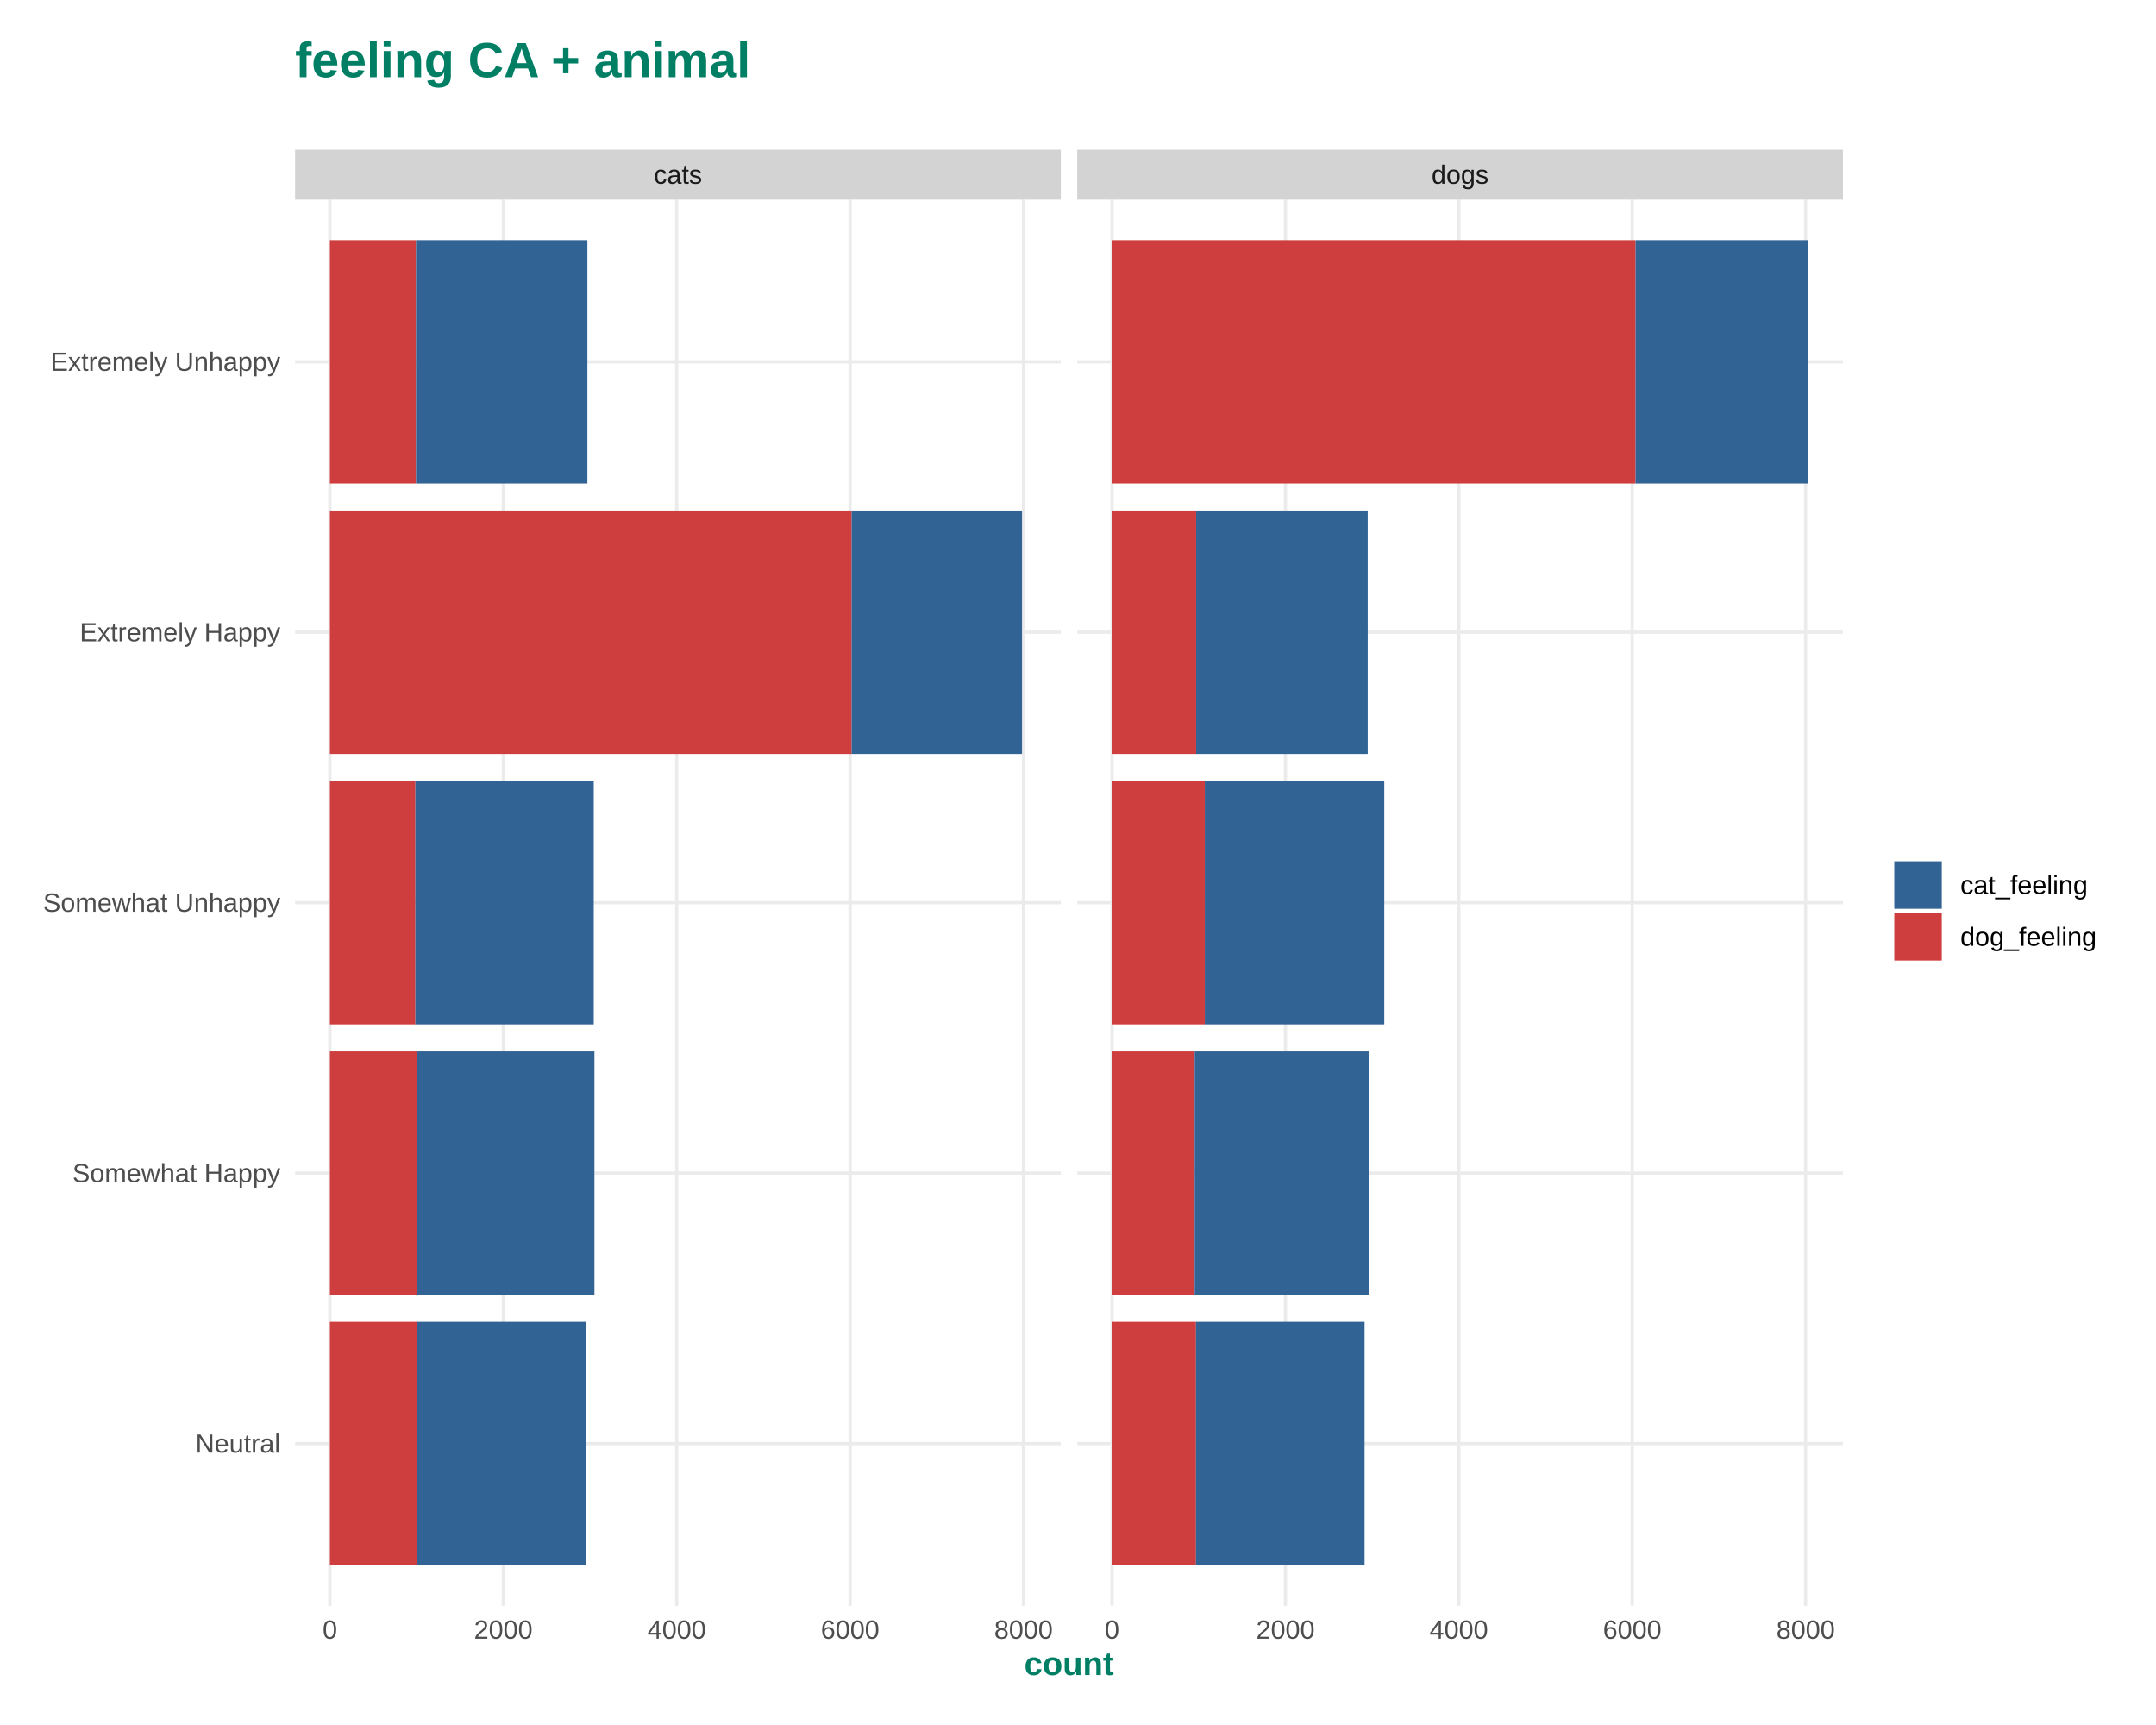
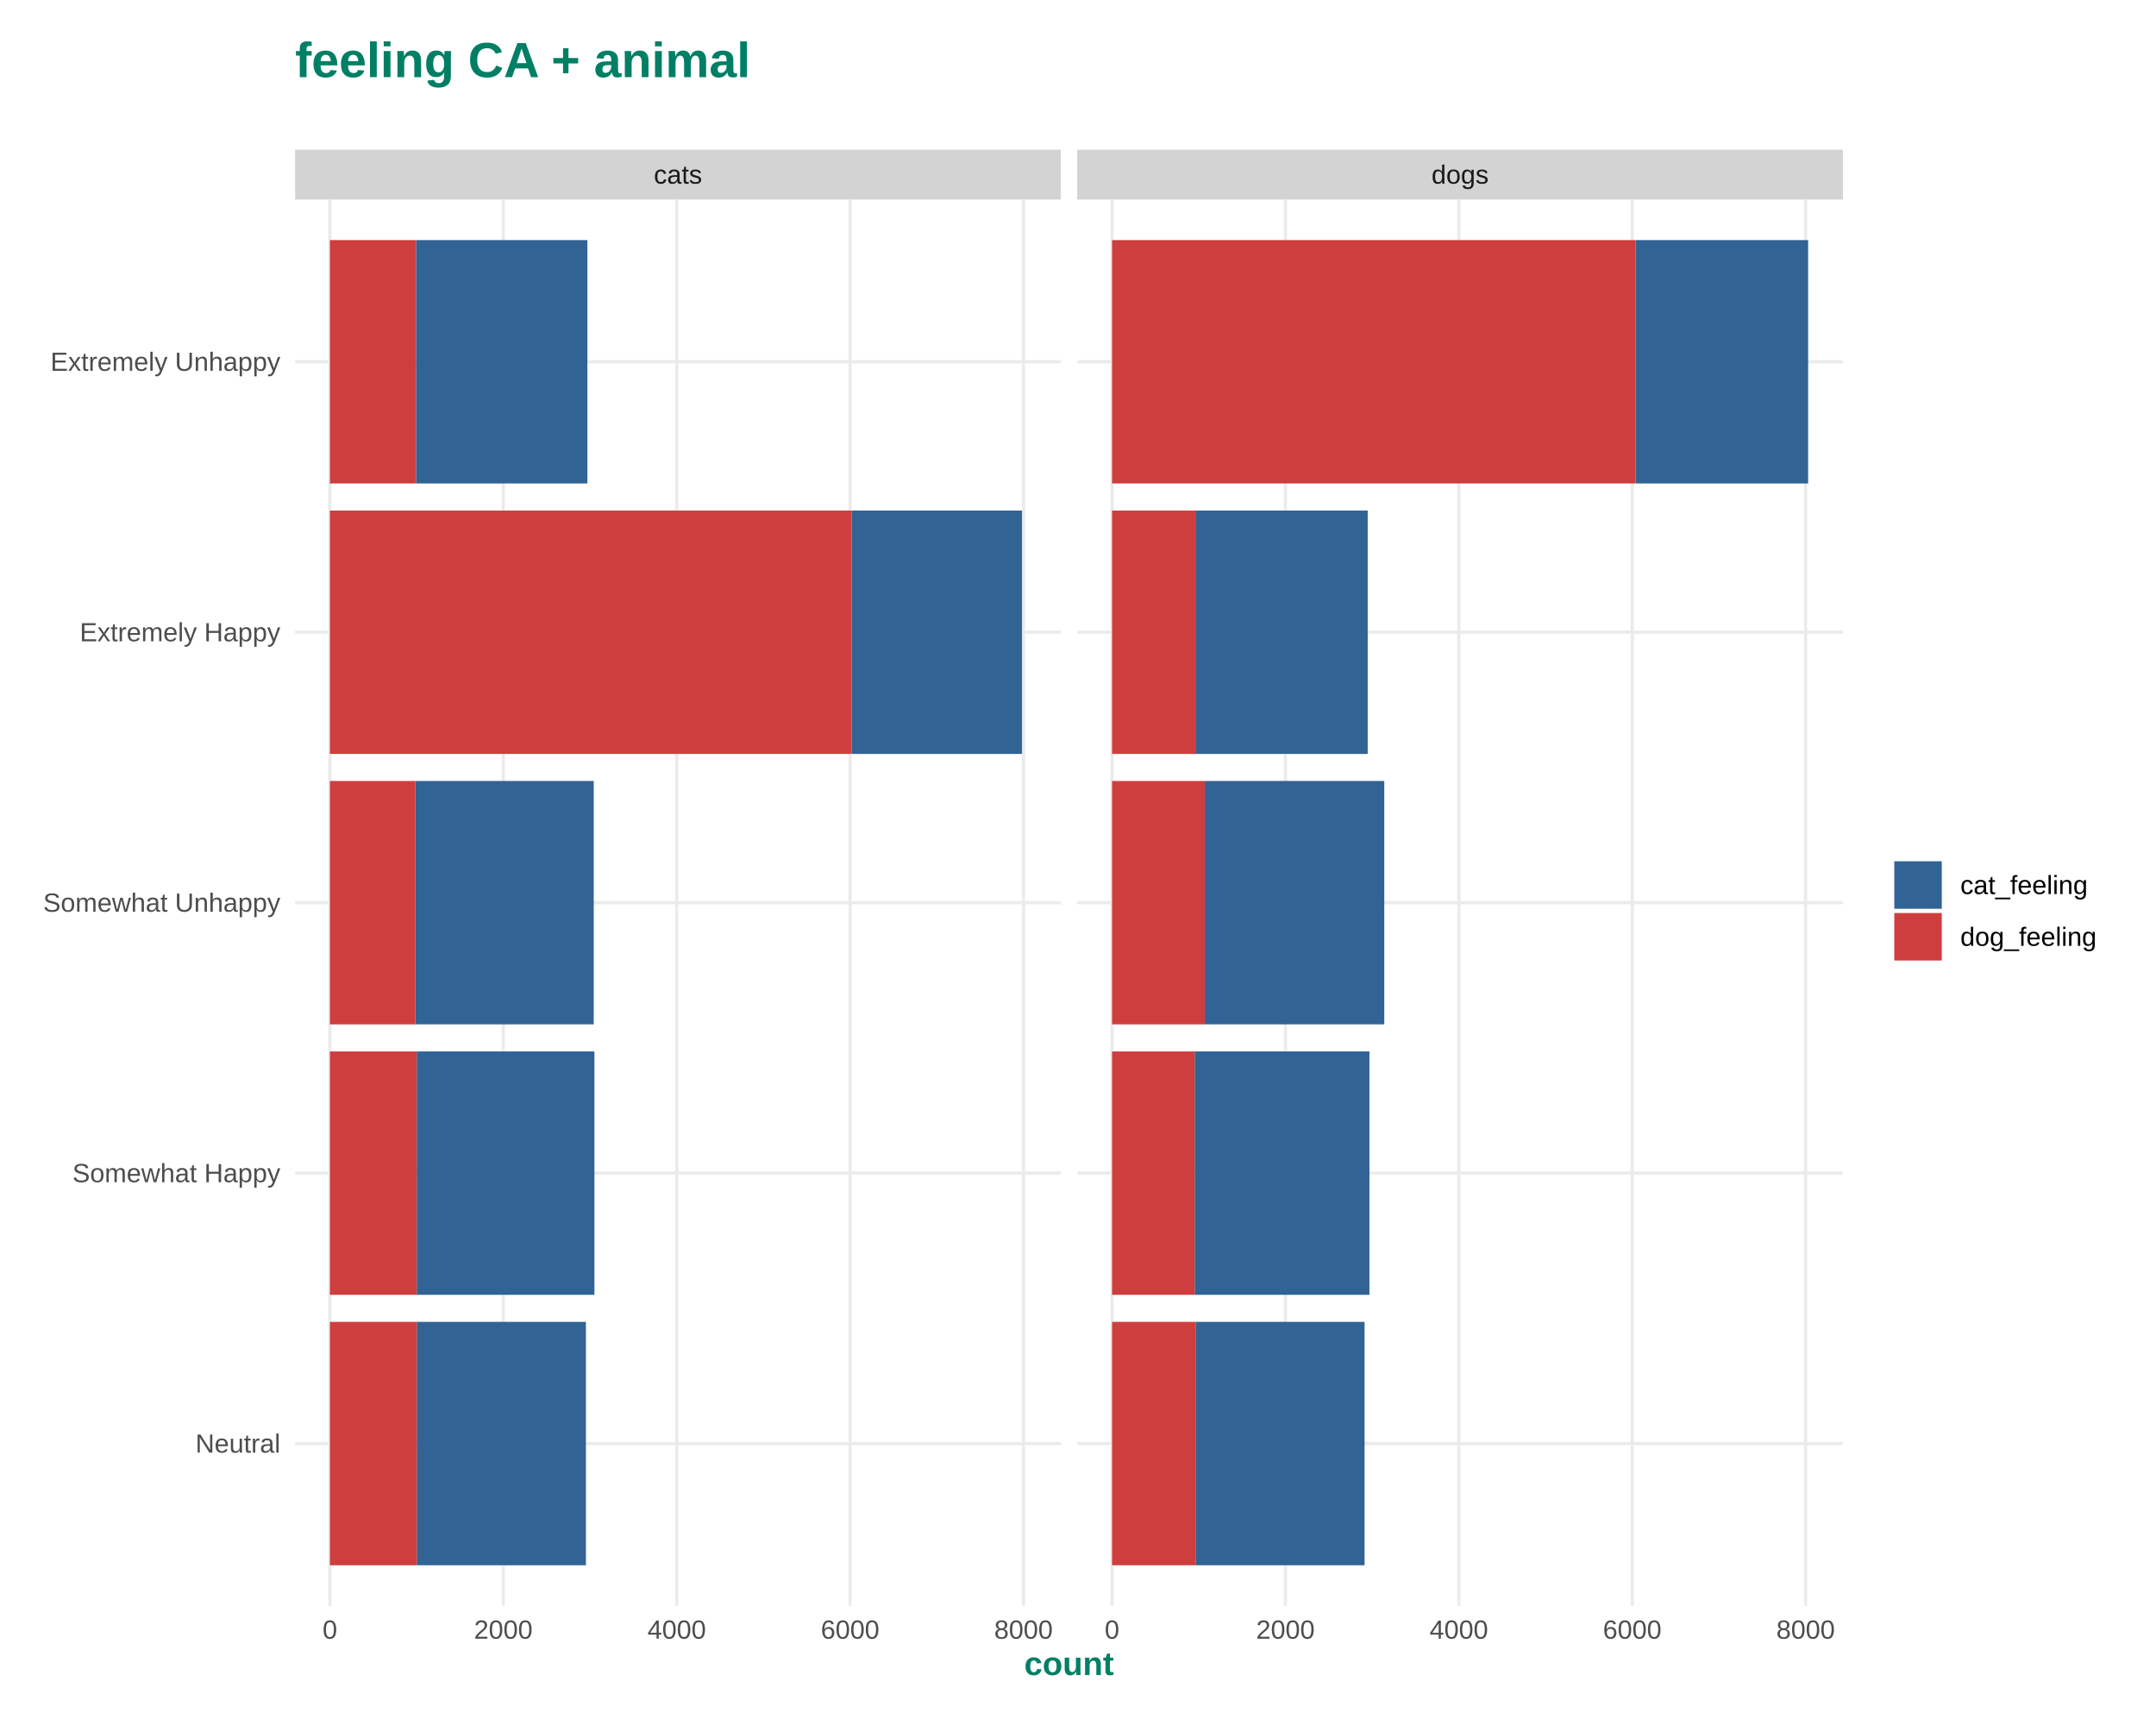
<svg xmlns="http://www.w3.org/2000/svg" viewBox="0 0 720.00 576.00">
  <defs>
    <style type="text/css">
    line, polyline, polygon, path, rect, circle {
      fill: none;
      stroke: #000000;
      stroke-linecap: round;
      stroke-linejoin: round;
      stroke-miterlimit: 10.00;
    }
  </style>
  </defs>
  <rect width="100%" height="100%" style="stroke: none; fill: #FFFFFF;" />
  <defs>
    <clipPath id="cpOTguNTV8MzU0LjI2fDUzNi4yMXw2Ni42Mw==">
      <rect x="98.55" y="66.63" width="255.71" height="469.58" />
    </clipPath>
  </defs>
  <polyline points="98.55,482.03 354.26,482.03 " style="stroke-width: 1.07; stroke: #EBEBEB; stroke-linecap: butt;" clip-path="url(#cpOTguNTV8MzU0LjI2fDUzNi4yMXw2Ni42Mw==)" />
  <polyline points="98.55,391.72 354.26,391.72 " style="stroke-width: 1.07; stroke: #EBEBEB; stroke-linecap: butt;" clip-path="url(#cpOTguNTV8MzU0LjI2fDUzNi4yMXw2Ni42Mw==)" />
  <polyline points="98.55,301.42 354.26,301.42 " style="stroke-width: 1.07; stroke: #EBEBEB; stroke-linecap: butt;" clip-path="url(#cpOTguNTV8MzU0LjI2fDUzNi4yMXw2Ni42Mw==)" />
  <polyline points="98.55,211.11 354.26,211.11 " style="stroke-width: 1.07; stroke: #EBEBEB; stroke-linecap: butt;" clip-path="url(#cpOTguNTV8MzU0LjI2fDUzNi4yMXw2Ni42Mw==)" />
  <polyline points="98.55,120.81 354.26,120.81 " style="stroke-width: 1.07; stroke: #EBEBEB; stroke-linecap: butt;" clip-path="url(#cpOTguNTV8MzU0LjI2fDUzNi4yMXw2Ni42Mw==)" />
  <polyline points="110.17,536.21 110.17,66.63 " style="stroke-width: 1.07; stroke: #EBEBEB; stroke-linecap: butt;" clip-path="url(#cpOTguNTV8MzU0LjI2fDUzNi4yMXw2Ni42Mw==)" />
  <polyline points="168.08,536.21 168.08,66.63 " style="stroke-width: 1.07; stroke: #EBEBEB; stroke-linecap: butt;" clip-path="url(#cpOTguNTV8MzU0LjI2fDUzNi4yMXw2Ni42Mw==)" />
  <polyline points="225.99,536.21 225.99,66.63 " style="stroke-width: 1.07; stroke: #EBEBEB; stroke-linecap: butt;" clip-path="url(#cpOTguNTV8MzU0LjI2fDUzNi4yMXw2Ni42Mw==)" />
  <polyline points="283.89,536.21 283.89,66.63 " style="stroke-width: 1.07; stroke: #EBEBEB; stroke-linecap: butt;" clip-path="url(#cpOTguNTV8MzU0LjI2fDUzNi4yMXw2Ni42Mw==)" />
  <polyline points="341.80,536.21 341.80,66.63 " style="stroke-width: 1.07; stroke: #EBEBEB; stroke-linecap: butt;" clip-path="url(#cpOTguNTV8MzU0LjI2fDUzNi4yMXw2Ni42Mw==)" />
+   <rect x="284.41" y="170.48" width="56.89" height="81.27" style="stroke-width: 1.07; stroke: none; stroke-linecap: square; stroke-linejoin: miter; fill: #316395;" clip-path="url(#cpOTguNTV8MzU0LjI2fDUzNi4yMXw2Ni42Mw==)" />
+   <rect x="110.17" y="170.48" width="174.24" height="81.27" style="stroke-width: 1.07; stroke: none; stroke-linecap: square; stroke-linejoin: miter; fill: #CF3E3E;" clip-path="url(#cpOTguNTV8MzU0LjI2fDUzNi4yMXw2Ni42Mw==)" />
+   <rect x="139.16" y="351.09" width="59.35" height="81.27" style="stroke-width: 1.07; stroke: none; stroke-linecap: square; stroke-linejoin: miter; fill: #316395;" clip-path="url(#cpOTguNTV8MzU0LjI2fDUzNi4yMXw2Ni42Mw==)" />
+   <rect x="110.17" y="351.09" width="28.98" height="81.27" style="stroke-width: 1.07; stroke: none; stroke-linecap: square; stroke-linejoin: miter; fill: #CF3E3E;" clip-path="url(#cpOTguNTV8MzU0LjI2fDUzNi4yMXw2Ni42Mw==)" />
+   <rect x="139.18" y="441.39" width="56.49" height="81.27" style="stroke-width: 1.07; stroke: none; stroke-linecap: square; stroke-linejoin: miter; fill: #316395;" clip-path="url(#cpOTguNTV8MzU0LjI2fDUzNi4yMXw2Ni42Mw==)" />
  <rect x="110.17" y="441.39" width="29.01" height="81.27" style="stroke-width: 1.07; stroke: none; stroke-linecap: square; stroke-linejoin: miter; fill: #CF3E3E;" clip-path="url(#cpOTguNTV8MzU0LjI2fDUzNi4yMXw2Ni42Mw==)" />
-   <rect x="139.18" y="441.39" width="56.49" height="81.27" style="stroke-width: 1.07; stroke: none; stroke-linecap: square; stroke-linejoin: miter; fill: #316395;" clip-path="url(#cpOTguNTV8MzU0LjI2fDUzNi4yMXw2Ni42Mw==)" />
-   <rect x="110.17" y="351.09" width="28.98" height="81.27" style="stroke-width: 1.07; stroke: none; stroke-linecap: square; stroke-linejoin: miter; fill: #CF3E3E;" clip-path="url(#cpOTguNTV8MzU0LjI2fDUzNi4yMXw2Ni42Mw==)" />
-   <rect x="139.16" y="351.09" width="59.35" height="81.27" style="stroke-width: 1.07; stroke: none; stroke-linecap: square; stroke-linejoin: miter; fill: #316395;" clip-path="url(#cpOTguNTV8MzU0LjI2fDUzNi4yMXw2Ni42Mw==)" />
+   <rect x="138.72" y="260.78" width="59.56" height="81.27" style="stroke-width: 1.07; stroke: none; stroke-linecap: square; stroke-linejoin: miter; fill: #316395;" clip-path="url(#cpOTguNTV8MzU0LjI2fDUzNi4yMXw2Ni42Mw==)" />
  <rect x="110.17" y="260.78" width="28.55" height="81.27" style="stroke-width: 1.07; stroke: none; stroke-linecap: square; stroke-linejoin: miter; fill: #CF3E3E;" clip-path="url(#cpOTguNTV8MzU0LjI2fDUzNi4yMXw2Ni42Mw==)" />
-   <rect x="138.72" y="260.78" width="59.56" height="81.27" style="stroke-width: 1.07; stroke: none; stroke-linecap: square; stroke-linejoin: miter; fill: #316395;" clip-path="url(#cpOTguNTV8MzU0LjI2fDUzNi4yMXw2Ni42Mw==)" />
-   <rect x="110.17" y="170.48" width="174.24" height="81.27" style="stroke-width: 1.07; stroke: none; stroke-linecap: square; stroke-linejoin: miter; fill: #CF3E3E;" clip-path="url(#cpOTguNTV8MzU0LjI2fDUzNi4yMXw2Ni42Mw==)" />
-   <rect x="284.41" y="170.48" width="56.89" height="81.27" style="stroke-width: 1.07; stroke: none; stroke-linecap: square; stroke-linejoin: miter; fill: #316395;" clip-path="url(#cpOTguNTV8MzU0LjI2fDUzNi4yMXw2Ni42Mw==)" />
+   <rect x="138.92" y="80.17" width="57.24" height="81.27" style="stroke-width: 1.07; stroke: none; stroke-linecap: square; stroke-linejoin: miter; fill: #316395;" clip-path="url(#cpOTguNTV8MzU0LjI2fDUzNi4yMXw2Ni42Mw==)" />
  <rect x="110.17" y="80.17" width="28.75" height="81.27" style="stroke-width: 1.07; stroke: none; stroke-linecap: square; stroke-linejoin: miter; fill: #CF3E3E;" clip-path="url(#cpOTguNTV8MzU0LjI2fDUzNi4yMXw2Ni42Mw==)" />
-   <rect x="138.92" y="80.17" width="57.24" height="81.27" style="stroke-width: 1.07; stroke: none; stroke-linecap: square; stroke-linejoin: miter; fill: #316395;" clip-path="url(#cpOTguNTV8MzU0LjI2fDUzNi4yMXw2Ni42Mw==)" />
  <defs>
    <clipPath id="cpMC4wMHw3MjAuMDB8NTc2LjAwfDAuMDA=">
      <rect x="0.00" y="0.00" width="720.00" height="576.00" />
    </clipPath>
  </defs>
  <defs>
    <clipPath id="cpMzU5Ljc0fDYxNS40NXw1MzYuMjF8NjYuNjM=">
      <rect x="359.74" y="66.63" width="255.71" height="469.58" />
    </clipPath>
  </defs>
  <polyline points="359.74,482.03 615.45,482.03 " style="stroke-width: 1.07; stroke: #EBEBEB; stroke-linecap: butt;" clip-path="url(#cpMzU5Ljc0fDYxNS40NXw1MzYuMjF8NjYuNjM=)" />
  <polyline points="359.74,391.72 615.45,391.72 " style="stroke-width: 1.07; stroke: #EBEBEB; stroke-linecap: butt;" clip-path="url(#cpMzU5Ljc0fDYxNS40NXw1MzYuMjF8NjYuNjM=)" />
  <polyline points="359.74,301.42 615.45,301.42 " style="stroke-width: 1.07; stroke: #EBEBEB; stroke-linecap: butt;" clip-path="url(#cpMzU5Ljc0fDYxNS40NXw1MzYuMjF8NjYuNjM=)" />
  <polyline points="359.74,211.11 615.45,211.11 " style="stroke-width: 1.07; stroke: #EBEBEB; stroke-linecap: butt;" clip-path="url(#cpMzU5Ljc0fDYxNS40NXw1MzYuMjF8NjYuNjM=)" />
  <polyline points="359.74,120.81 615.45,120.81 " style="stroke-width: 1.07; stroke: #EBEBEB; stroke-linecap: butt;" clip-path="url(#cpMzU5Ljc0fDYxNS40NXw1MzYuMjF8NjYuNjM=)" />
  <polyline points="371.37,536.21 371.37,66.63 " style="stroke-width: 1.07; stroke: #EBEBEB; stroke-linecap: butt;" clip-path="url(#cpMzU5Ljc0fDYxNS40NXw1MzYuMjF8NjYuNjM=)" />
  <polyline points="429.27,536.21 429.27,66.63 " style="stroke-width: 1.07; stroke: #EBEBEB; stroke-linecap: butt;" clip-path="url(#cpMzU5Ljc0fDYxNS40NXw1MzYuMjF8NjYuNjM=)" />
  <polyline points="487.18,536.21 487.18,66.63 " style="stroke-width: 1.07; stroke: #EBEBEB; stroke-linecap: butt;" clip-path="url(#cpMzU5Ljc0fDYxNS40NXw1MzYuMjF8NjYuNjM=)" />
  <polyline points="545.08,536.21 545.08,66.63 " style="stroke-width: 1.07; stroke: #EBEBEB; stroke-linecap: butt;" clip-path="url(#cpMzU5Ljc0fDYxNS40NXw1MzYuMjF8NjYuNjM=)" />
  <polyline points="602.99,536.21 602.99,66.63 " style="stroke-width: 1.07; stroke: #EBEBEB; stroke-linecap: butt;" clip-path="url(#cpMzU5Ljc0fDYxNS40NXw1MzYuMjF8NjYuNjM=)" />
+   <rect x="399.45" y="170.48" width="57.30" height="81.27" style="stroke-width: 1.07; stroke: none; stroke-linecap: square; stroke-linejoin: miter; fill: #316395;" clip-path="url(#cpMzU5Ljc0fDYxNS40NXw1MzYuMjF8NjYuNjM=)" />
+   <rect x="371.37" y="170.48" width="28.08" height="81.27" style="stroke-width: 1.07; stroke: none; stroke-linecap: square; stroke-linejoin: miter; fill: #CF3E3E;" clip-path="url(#cpMzU5Ljc0fDYxNS40NXw1MzYuMjF8NjYuNjM=)" />
+   <rect x="398.96" y="351.09" width="58.37" height="81.27" style="stroke-width: 1.07; stroke: none; stroke-linecap: square; stroke-linejoin: miter; fill: #316395;" clip-path="url(#cpMzU5Ljc0fDYxNS40NXw1MzYuMjF8NjYuNjM=)" />
+   <rect x="371.37" y="351.09" width="27.59" height="81.27" style="stroke-width: 1.07; stroke: none; stroke-linecap: square; stroke-linejoin: miter; fill: #CF3E3E;" clip-path="url(#cpMzU5Ljc0fDYxNS40NXw1MzYuMjF8NjYuNjM=)" />
+   <rect x="399.39" y="441.39" width="56.31" height="81.27" style="stroke-width: 1.07; stroke: none; stroke-linecap: square; stroke-linejoin: miter; fill: #316395;" clip-path="url(#cpMzU5Ljc0fDYxNS40NXw1MzYuMjF8NjYuNjM=)" />
  <rect x="371.37" y="441.39" width="28.03" height="81.27" style="stroke-width: 1.07; stroke: none; stroke-linecap: square; stroke-linejoin: miter; fill: #CF3E3E;" clip-path="url(#cpMzU5Ljc0fDYxNS40NXw1MzYuMjF8NjYuNjM=)" />
-   <rect x="399.39" y="441.39" width="56.31" height="81.27" style="stroke-width: 1.07; stroke: none; stroke-linecap: square; stroke-linejoin: miter; fill: #316395;" clip-path="url(#cpMzU5Ljc0fDYxNS40NXw1MzYuMjF8NjYuNjM=)" />
-   <rect x="371.37" y="351.09" width="27.59" height="81.27" style="stroke-width: 1.07; stroke: none; stroke-linecap: square; stroke-linejoin: miter; fill: #CF3E3E;" clip-path="url(#cpMzU5Ljc0fDYxNS40NXw1MzYuMjF8NjYuNjM=)" />
-   <rect x="398.96" y="351.09" width="58.37" height="81.27" style="stroke-width: 1.07; stroke: none; stroke-linecap: square; stroke-linejoin: miter; fill: #316395;" clip-path="url(#cpMzU5Ljc0fDYxNS40NXw1MzYuMjF8NjYuNjM=)" />
+   <rect x="402.35" y="260.78" width="59.93" height="81.27" style="stroke-width: 1.07; stroke: none; stroke-linecap: square; stroke-linejoin: miter; fill: #316395;" clip-path="url(#cpMzU5Ljc0fDYxNS40NXw1MzYuMjF8NjYuNjM=)" />
  <rect x="371.37" y="260.78" width="30.98" height="81.27" style="stroke-width: 1.07; stroke: none; stroke-linecap: square; stroke-linejoin: miter; fill: #CF3E3E;" clip-path="url(#cpMzU5Ljc0fDYxNS40NXw1MzYuMjF8NjYuNjM=)" />
-   <rect x="402.35" y="260.78" width="59.93" height="81.27" style="stroke-width: 1.07; stroke: none; stroke-linecap: square; stroke-linejoin: miter; fill: #316395;" clip-path="url(#cpMzU5Ljc0fDYxNS40NXw1MzYuMjF8NjYuNjM=)" />
-   <rect x="371.37" y="170.48" width="28.08" height="81.27" style="stroke-width: 1.07; stroke: none; stroke-linecap: square; stroke-linejoin: miter; fill: #CF3E3E;" clip-path="url(#cpMzU5Ljc0fDYxNS40NXw1MzYuMjF8NjYuNjM=)" />
-   <rect x="399.45" y="170.48" width="57.30" height="81.27" style="stroke-width: 1.07; stroke: none; stroke-linecap: square; stroke-linejoin: miter; fill: #316395;" clip-path="url(#cpMzU5Ljc0fDYxNS40NXw1MzYuMjF8NjYuNjM=)" />
+   <rect x="546.21" y="80.17" width="57.62" height="81.27" style="stroke-width: 1.07; stroke: none; stroke-linecap: square; stroke-linejoin: miter; fill: #316395;" clip-path="url(#cpMzU5Ljc0fDYxNS40NXw1MzYuMjF8NjYuNjM=)" />
  <rect x="371.37" y="80.17" width="174.85" height="81.27" style="stroke-width: 1.07; stroke: none; stroke-linecap: square; stroke-linejoin: miter; fill: #CF3E3E;" clip-path="url(#cpMzU5Ljc0fDYxNS40NXw1MzYuMjF8NjYuNjM=)" />
-   <rect x="546.21" y="80.17" width="57.62" height="81.27" style="stroke-width: 1.07; stroke: none; stroke-linecap: square; stroke-linejoin: miter; fill: #316395;" clip-path="url(#cpMzU5Ljc0fDYxNS40NXw1MzYuMjF8NjYuNjM=)" />
  <defs>
    <clipPath id="cpMC4wMHw3MjAuMDB8NTc2LjAwfDAuMDA=">
      <rect x="0.00" y="0.00" width="720.00" height="576.00" />
    </clipPath>
  </defs>
  <defs>
    <clipPath id="cpOTguNTV8MzU0LjI2fDY2LjYzfDQ5Ljk4">
      <rect x="98.55" y="49.98" width="255.71" height="16.64" />
    </clipPath>
  </defs>
  <rect x="98.55" y="49.98" width="255.71" height="16.64" style="stroke-width: 1.07; stroke: none; fill: #D3D3D3;" clip-path="url(#cpOTguNTV8MzU0LjI2fDY2LjYzfDQ5Ljk4)" />
  <g clip-path="url(#cpOTguNTV8MzU0LjI2fDY2LjYzfDQ5Ljk4)">
    <text x="218.34" y="61.33" style="font-size: 8.80px; fill: #1A1A1A; font-family: Liberation Sans;" textLength="16.14px" lengthAdjust="spacingAndGlyphs">cats</text>
  </g>
  <defs>
    <clipPath id="cpMC4wMHw3MjAuMDB8NTc2LjAwfDAuMDA=">
      <rect x="0.00" y="0.00" width="720.00" height="576.00" />
    </clipPath>
  </defs>
  <defs>
    <clipPath id="cpMzU5Ljc0fDYxNS40NXw2Ni42M3w0OS45OA==">
      <rect x="359.74" y="49.98" width="255.71" height="16.64" />
    </clipPath>
  </defs>
  <rect x="359.74" y="49.98" width="255.71" height="16.64" style="stroke-width: 1.07; stroke: none; fill: #D3D3D3;" clip-path="url(#cpMzU5Ljc0fDYxNS40NXw2Ni42M3w0OS45OA==)" />
  <g clip-path="url(#cpMzU5Ljc0fDYxNS40NXw2Ni42M3w0OS45OA==)">
    <text x="478.06" y="61.33" style="font-size: 8.80px; fill: #1A1A1A; font-family: Liberation Sans;" textLength="19.08px" lengthAdjust="spacingAndGlyphs">dogs</text>
  </g>
  <defs>
    <clipPath id="cpMC4wMHw3MjAuMDB8NTc2LjAwfDAuMDA=">
      <rect x="0.00" y="0.00" width="720.00" height="576.00" />
    </clipPath>
  </defs>
  <g clip-path="url(#cpMC4wMHw3MjAuMDB8NTc2LjAwfDAuMDA=)">
    <text x="107.73" y="547.19" style="font-size: 8.80px; fill: #4D4D4D; font-family: Liberation Sans;" textLength="4.89px" lengthAdjust="spacingAndGlyphs">0</text>
  </g>
  <g clip-path="url(#cpMC4wMHw3MjAuMDB8NTc2LjAwfDAuMDA=)">
    <text x="158.30" y="547.19" style="font-size: 8.80px; fill: #4D4D4D; font-family: Liberation Sans;" textLength="19.56px" lengthAdjust="spacingAndGlyphs">2000</text>
  </g>
  <g clip-path="url(#cpMC4wMHw3MjAuMDB8NTc2LjAwfDAuMDA=)">
    <text x="216.21" y="547.19" style="font-size: 8.80px; fill: #4D4D4D; font-family: Liberation Sans;" textLength="19.56px" lengthAdjust="spacingAndGlyphs">4000</text>
  </g>
  <g clip-path="url(#cpMC4wMHw3MjAuMDB8NTc2LjAwfDAuMDA=)">
    <text x="274.11" y="547.19" style="font-size: 8.80px; fill: #4D4D4D; font-family: Liberation Sans;" textLength="19.56px" lengthAdjust="spacingAndGlyphs">6000</text>
  </g>
  <g clip-path="url(#cpMC4wMHw3MjAuMDB8NTc2LjAwfDAuMDA=)">
    <text x="332.02" y="547.19" style="font-size: 8.80px; fill: #4D4D4D; font-family: Liberation Sans;" textLength="19.56px" lengthAdjust="spacingAndGlyphs">8000</text>
  </g>
  <g clip-path="url(#cpMC4wMHw3MjAuMDB8NTc2LjAwfDAuMDA=)">
    <text x="368.92" y="547.19" style="font-size: 8.80px; fill: #4D4D4D; font-family: Liberation Sans;" textLength="4.89px" lengthAdjust="spacingAndGlyphs">0</text>
  </g>
  <g clip-path="url(#cpMC4wMHw3MjAuMDB8NTc2LjAwfDAuMDA=)">
    <text x="419.49" y="547.19" style="font-size: 8.80px; fill: #4D4D4D; font-family: Liberation Sans;" textLength="19.56px" lengthAdjust="spacingAndGlyphs">2000</text>
  </g>
  <g clip-path="url(#cpMC4wMHw3MjAuMDB8NTc2LjAwfDAuMDA=)">
    <text x="477.40" y="547.19" style="font-size: 8.80px; fill: #4D4D4D; font-family: Liberation Sans;" textLength="19.56px" lengthAdjust="spacingAndGlyphs">4000</text>
  </g>
  <g clip-path="url(#cpMC4wMHw3MjAuMDB8NTc2LjAwfDAuMDA=)">
    <text x="535.30" y="547.19" style="font-size: 8.80px; fill: #4D4D4D; font-family: Liberation Sans;" textLength="19.56px" lengthAdjust="spacingAndGlyphs">6000</text>
  </g>
  <g clip-path="url(#cpMC4wMHw3MjAuMDB8NTc2LjAwfDAuMDA=)">
    <text x="593.21" y="547.19" style="font-size: 8.80px; fill: #4D4D4D; font-family: Liberation Sans;" textLength="19.56px" lengthAdjust="spacingAndGlyphs">8000</text>
  </g>
  <g clip-path="url(#cpMC4wMHw3MjAuMDB8NTc2LjAwfDAuMDA=)">
    <text x="65.27" y="485.05" style="font-size: 8.80px; fill: #4D4D4D; font-family: Liberation Sans;" textLength="28.34px" lengthAdjust="spacingAndGlyphs">Neutral</text>
  </g>
  <g clip-path="url(#cpMC4wMHw3MjAuMDB8NTc2LjAwfDAuMDA=)">
    <text x="24.18" y="394.75" style="font-size: 8.80px; fill: #4D4D4D; font-family: Liberation Sans;" textLength="69.44px" lengthAdjust="spacingAndGlyphs">Somewhat Happy</text>
  </g>
  <g clip-path="url(#cpMC4wMHw3MjAuMDB8NTc2LjAwfDAuMDA=)">
    <text x="14.40" y="304.44" style="font-size: 8.80px; fill: #4D4D4D; font-family: Liberation Sans;" textLength="79.22px" lengthAdjust="spacingAndGlyphs">Somewhat Unhappy</text>
  </g>
  <g clip-path="url(#cpMC4wMHw3MjAuMDB8NTc2LjAwfDAuMDA=)">
    <text x="26.63" y="214.14" style="font-size: 8.80px; fill: #4D4D4D; font-family: Liberation Sans;" textLength="66.98px" lengthAdjust="spacingAndGlyphs">Extremely Happy</text>
  </g>
  <g clip-path="url(#cpMC4wMHw3MjAuMDB8NTc2LjAwfDAuMDA=)">
    <text x="16.85" y="123.83" style="font-size: 8.80px; fill: #4D4D4D; font-family: Liberation Sans;" textLength="76.77px" lengthAdjust="spacingAndGlyphs">Extremely Unhappy</text>
  </g>
  <g clip-path="url(#cpMC4wMHw3MjAuMDB8NTc2LjAwfDAuMDA=)">
    <text x="342.03" y="559.32" style="font-size: 11.00px; font-weight: bold; fill: #007F65; font-family: Liberation Sans;" textLength="29.94px" lengthAdjust="spacingAndGlyphs">count</text>
  </g>
  <rect x="632.60" y="287.59" width="15.86" height="15.86" style="stroke-width: 1.07; stroke: none; stroke-linecap: square; stroke-linejoin: miter; fill: #316395;" clip-path="url(#cpMC4wMHw3MjAuMDB8NTc2LjAwfDAuMDA=)" />
  <rect x="632.60" y="304.87" width="15.86" height="15.86" style="stroke-width: 1.07; stroke: none; stroke-linecap: square; stroke-linejoin: miter; fill: #CF3E3E;" clip-path="url(#cpMC4wMHw3MjAuMDB8NTc2LjAwfDAuMDA=)" />
  <g clip-path="url(#cpMC4wMHw3MjAuMDB8NTc2LjAwfDAuMDA=)">
    <text x="654.65" y="298.54" style="font-size: 8.80px; font-family: Liberation Sans;" textLength="42.53px" lengthAdjust="spacingAndGlyphs">cat_feeling</text>
  </g>
  <g clip-path="url(#cpMC4wMHw3MjAuMDB8NTc2LjAwfDAuMDA=)">
    <text x="654.65" y="315.82" style="font-size: 8.80px; font-family: Liberation Sans;" textLength="45.47px" lengthAdjust="spacingAndGlyphs">dog_feeling</text>
  </g>
  <g clip-path="url(#cpMC4wMHw3MjAuMDB8NTc2LjAwfDAuMDA=)">
    <text x="98.55" y="25.76" style="font-size: 16.50px; font-weight: bold; fill: #007F65; font-family: Liberation Sans;" textLength="152.02px" lengthAdjust="spacingAndGlyphs">feeling CA + animal</text>
  </g>
</svg>
